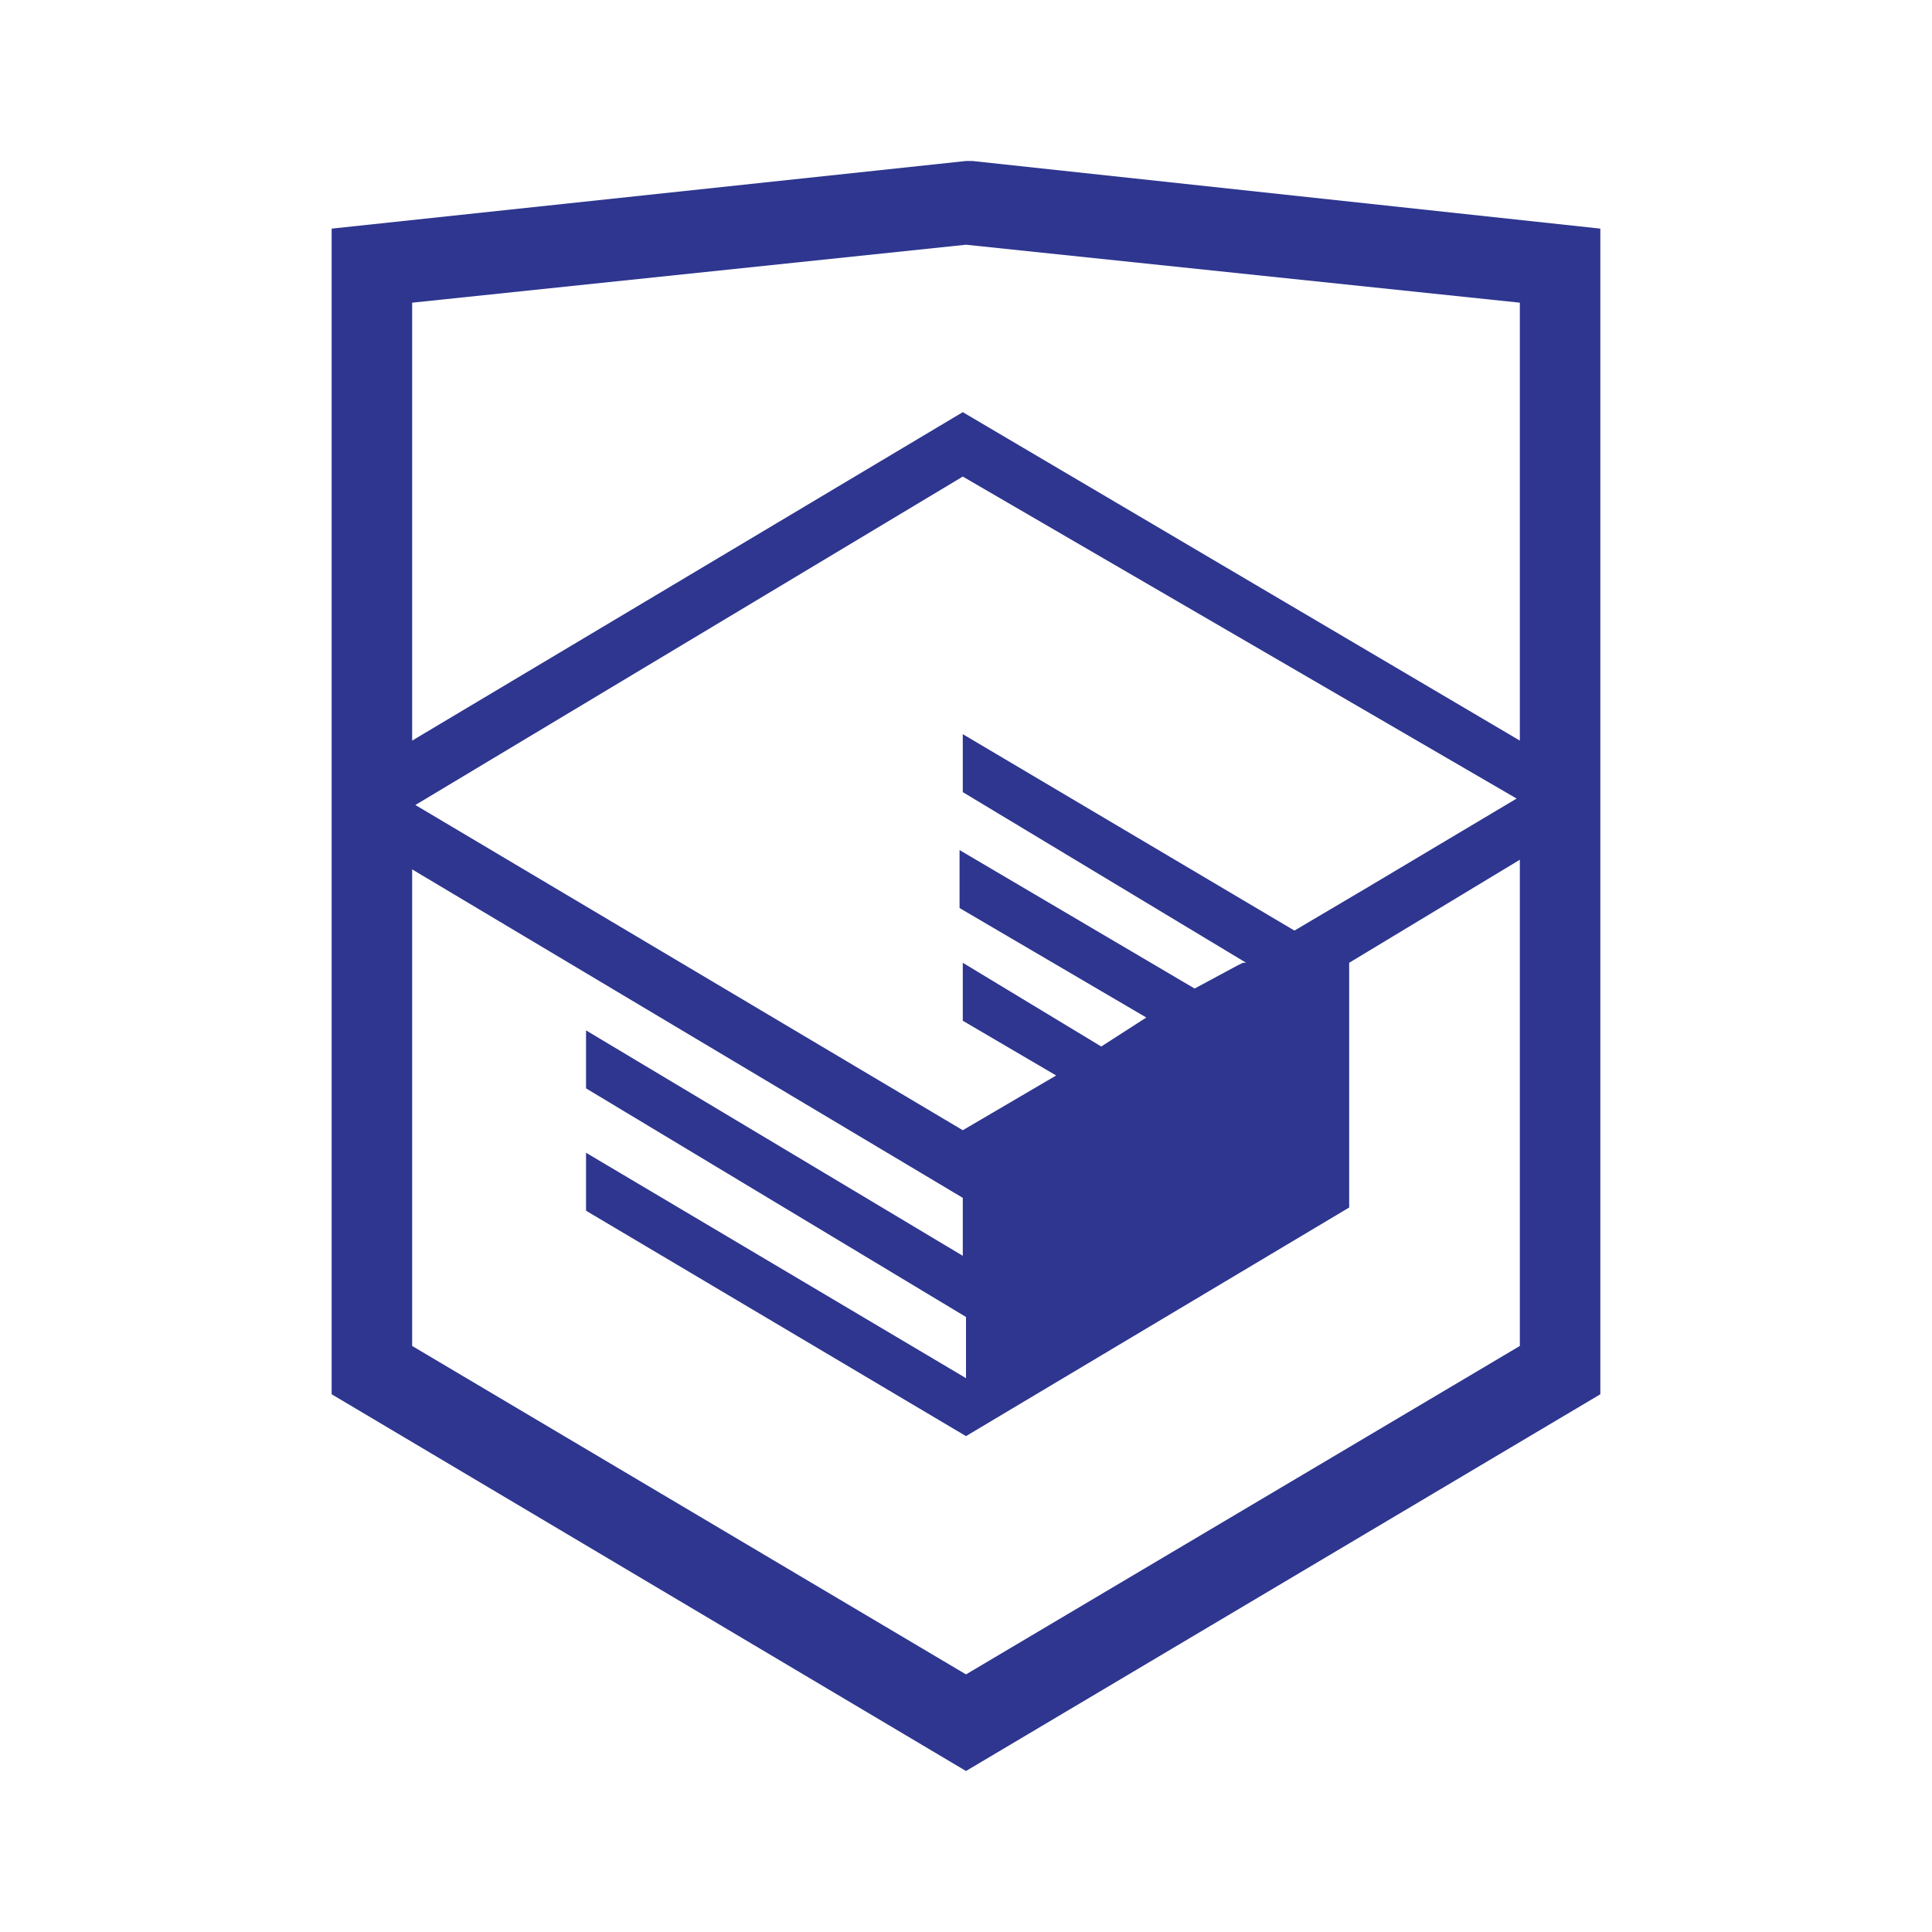
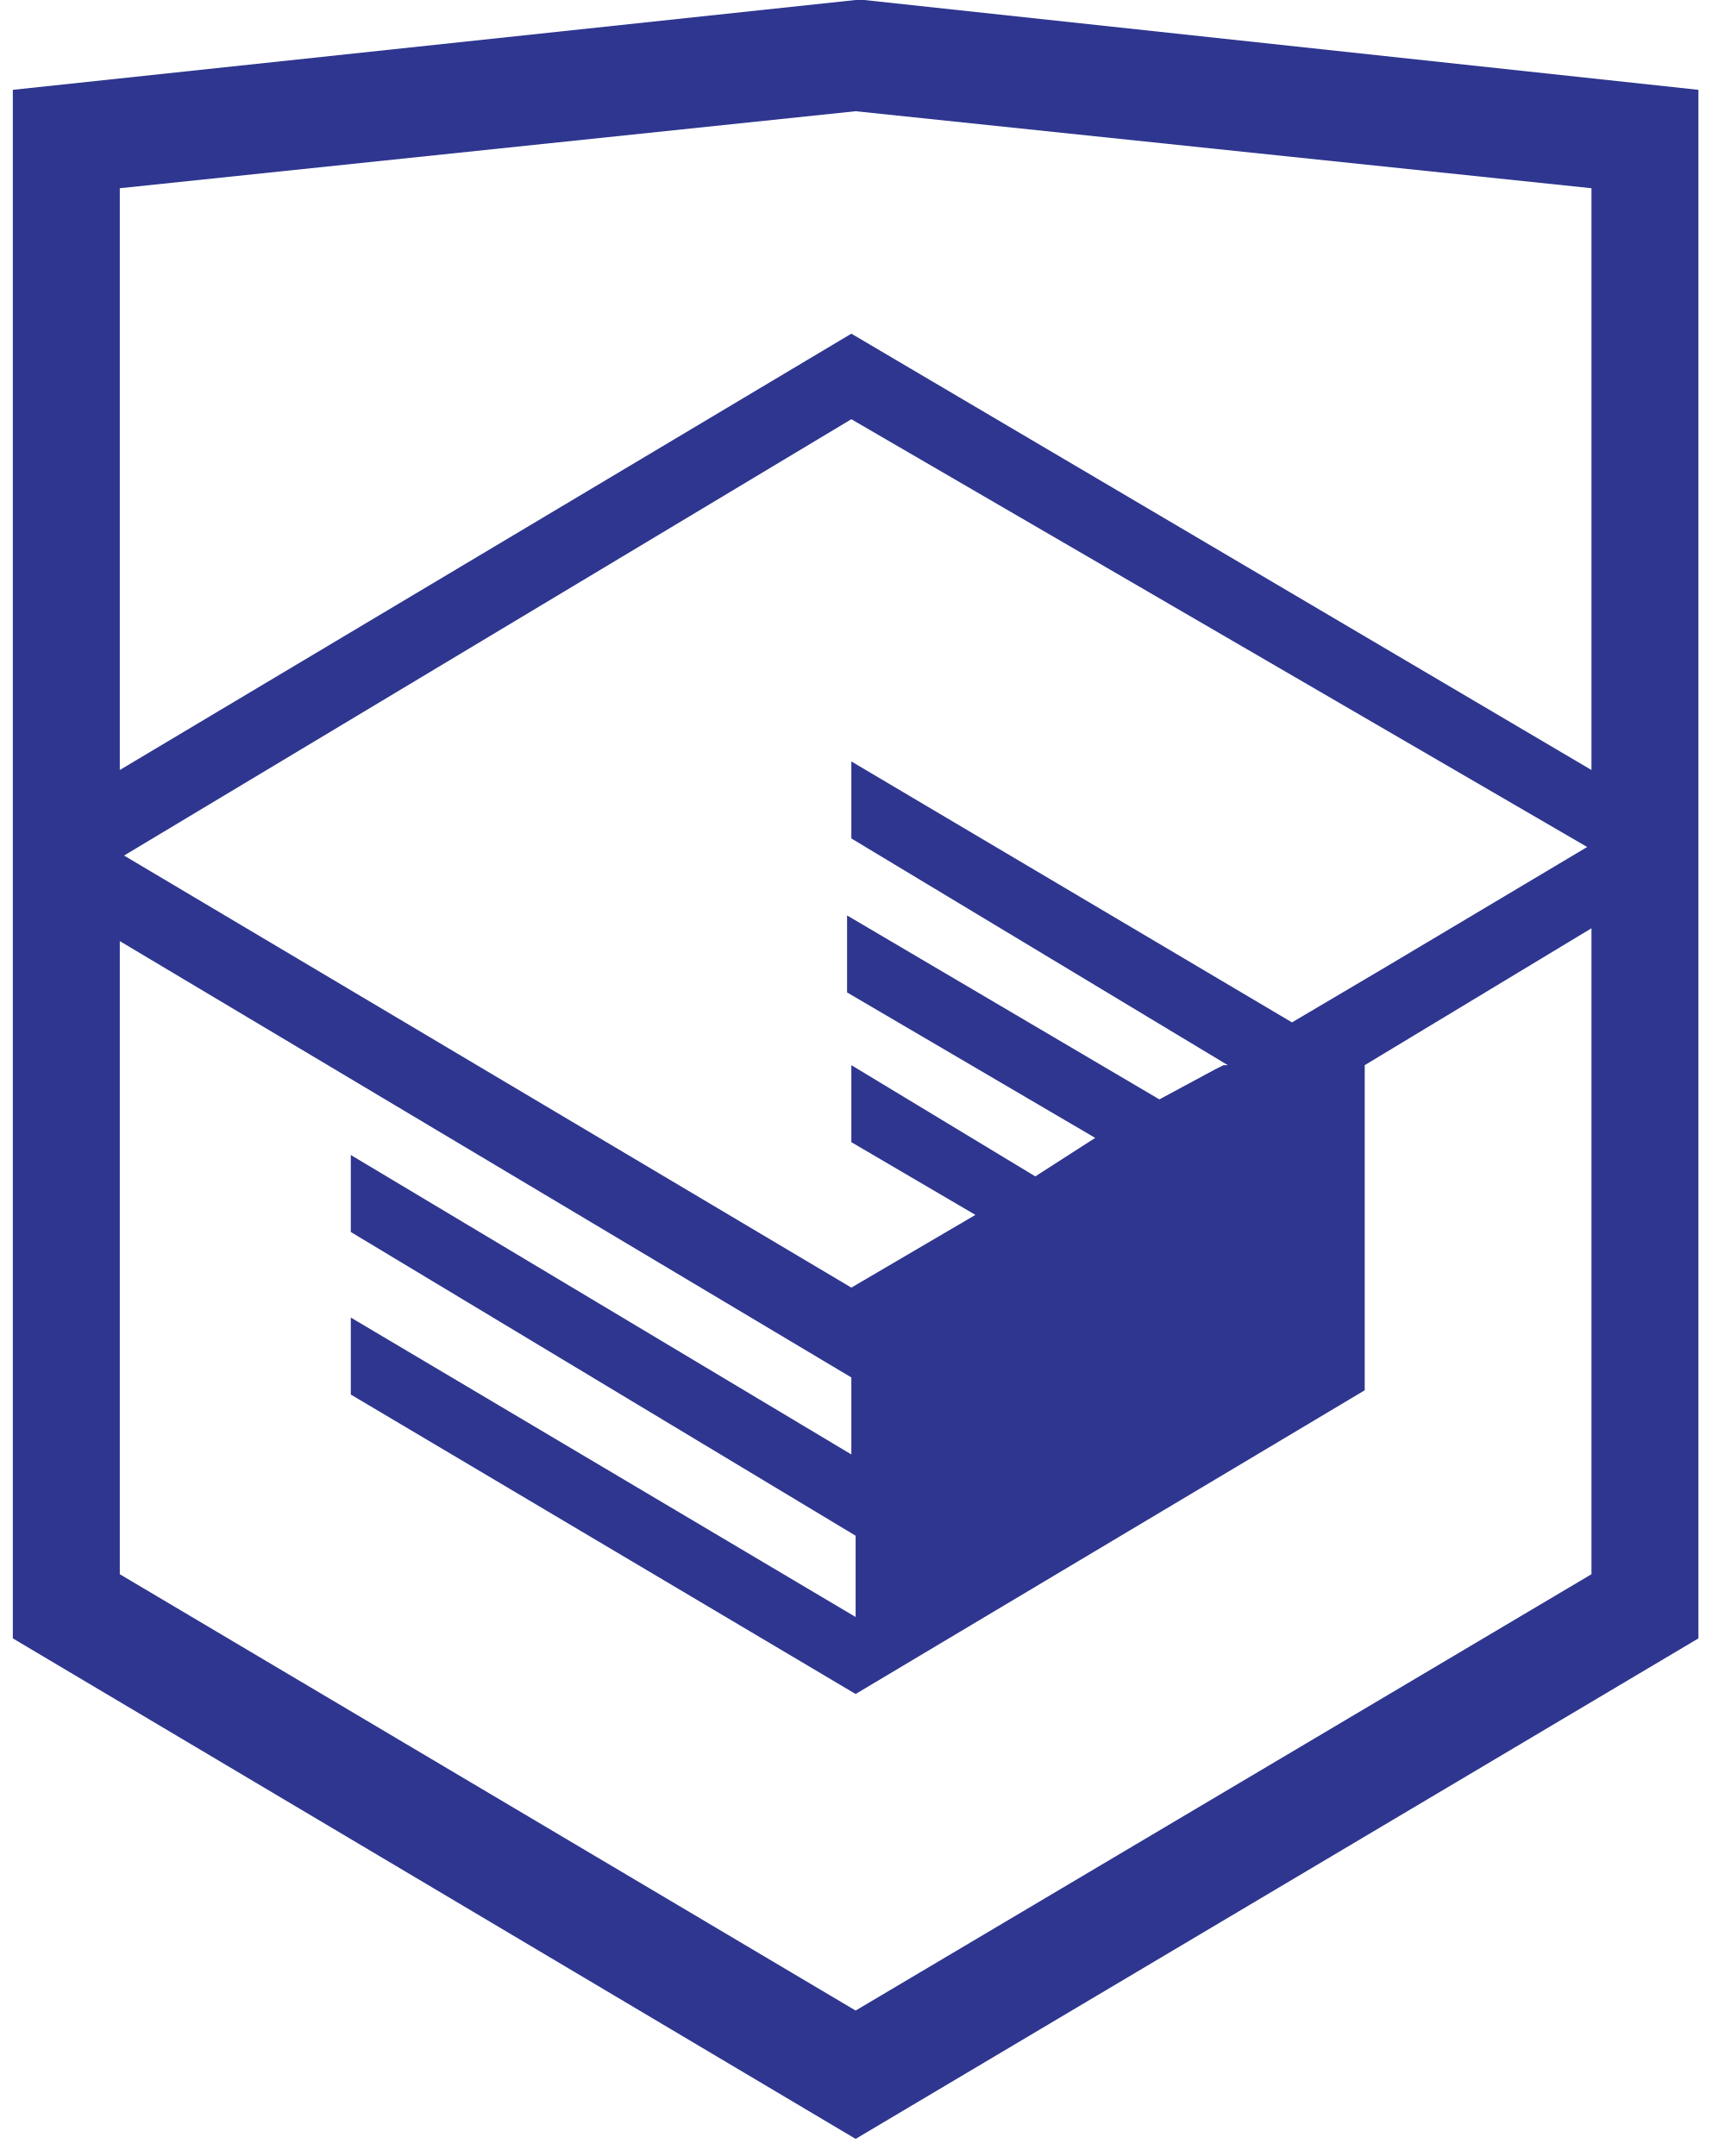
- <svg xmlns="http://www.w3.org/2000/svg" viewBox="0 0 60 60">
+ <svg xmlns="http://www.w3.org/2000/svg" viewBox="10 5 40 50.4">
  <path fill="#2E368F" d="M30.2 5h-.2l-19.7 2.1v36.2l19.7 11.7 19.7-11.7v-36.2l-19.5-2.1zm17 36.8l-17.2 10.2-17.2-10.2v-14.8l17.1 10.2v1.8l-11.7-7v1.8l11.8 7.1v1.9l-11.8-7v1.8l11.8 7 11.9-7.1v-7.6l5.3-3.2v15.1zm-.1-17l-4.7 2.8-2.2 1.3-10.3-6.1v1.8l8.8 5.3h-.1l-.2.1-1.3.7-7.3-4.3v1.8l5.8 3.4-1.4.9-4.3-2.6v1.8l2.9 1.7-2.9 1.7-17-10.1 17-10.2 17.2 10zm.1-1.8l-17.3-10.2-17.1 10.2v-13.6l17.2-1.8 17.2 1.8v13.6z" />
</svg>
